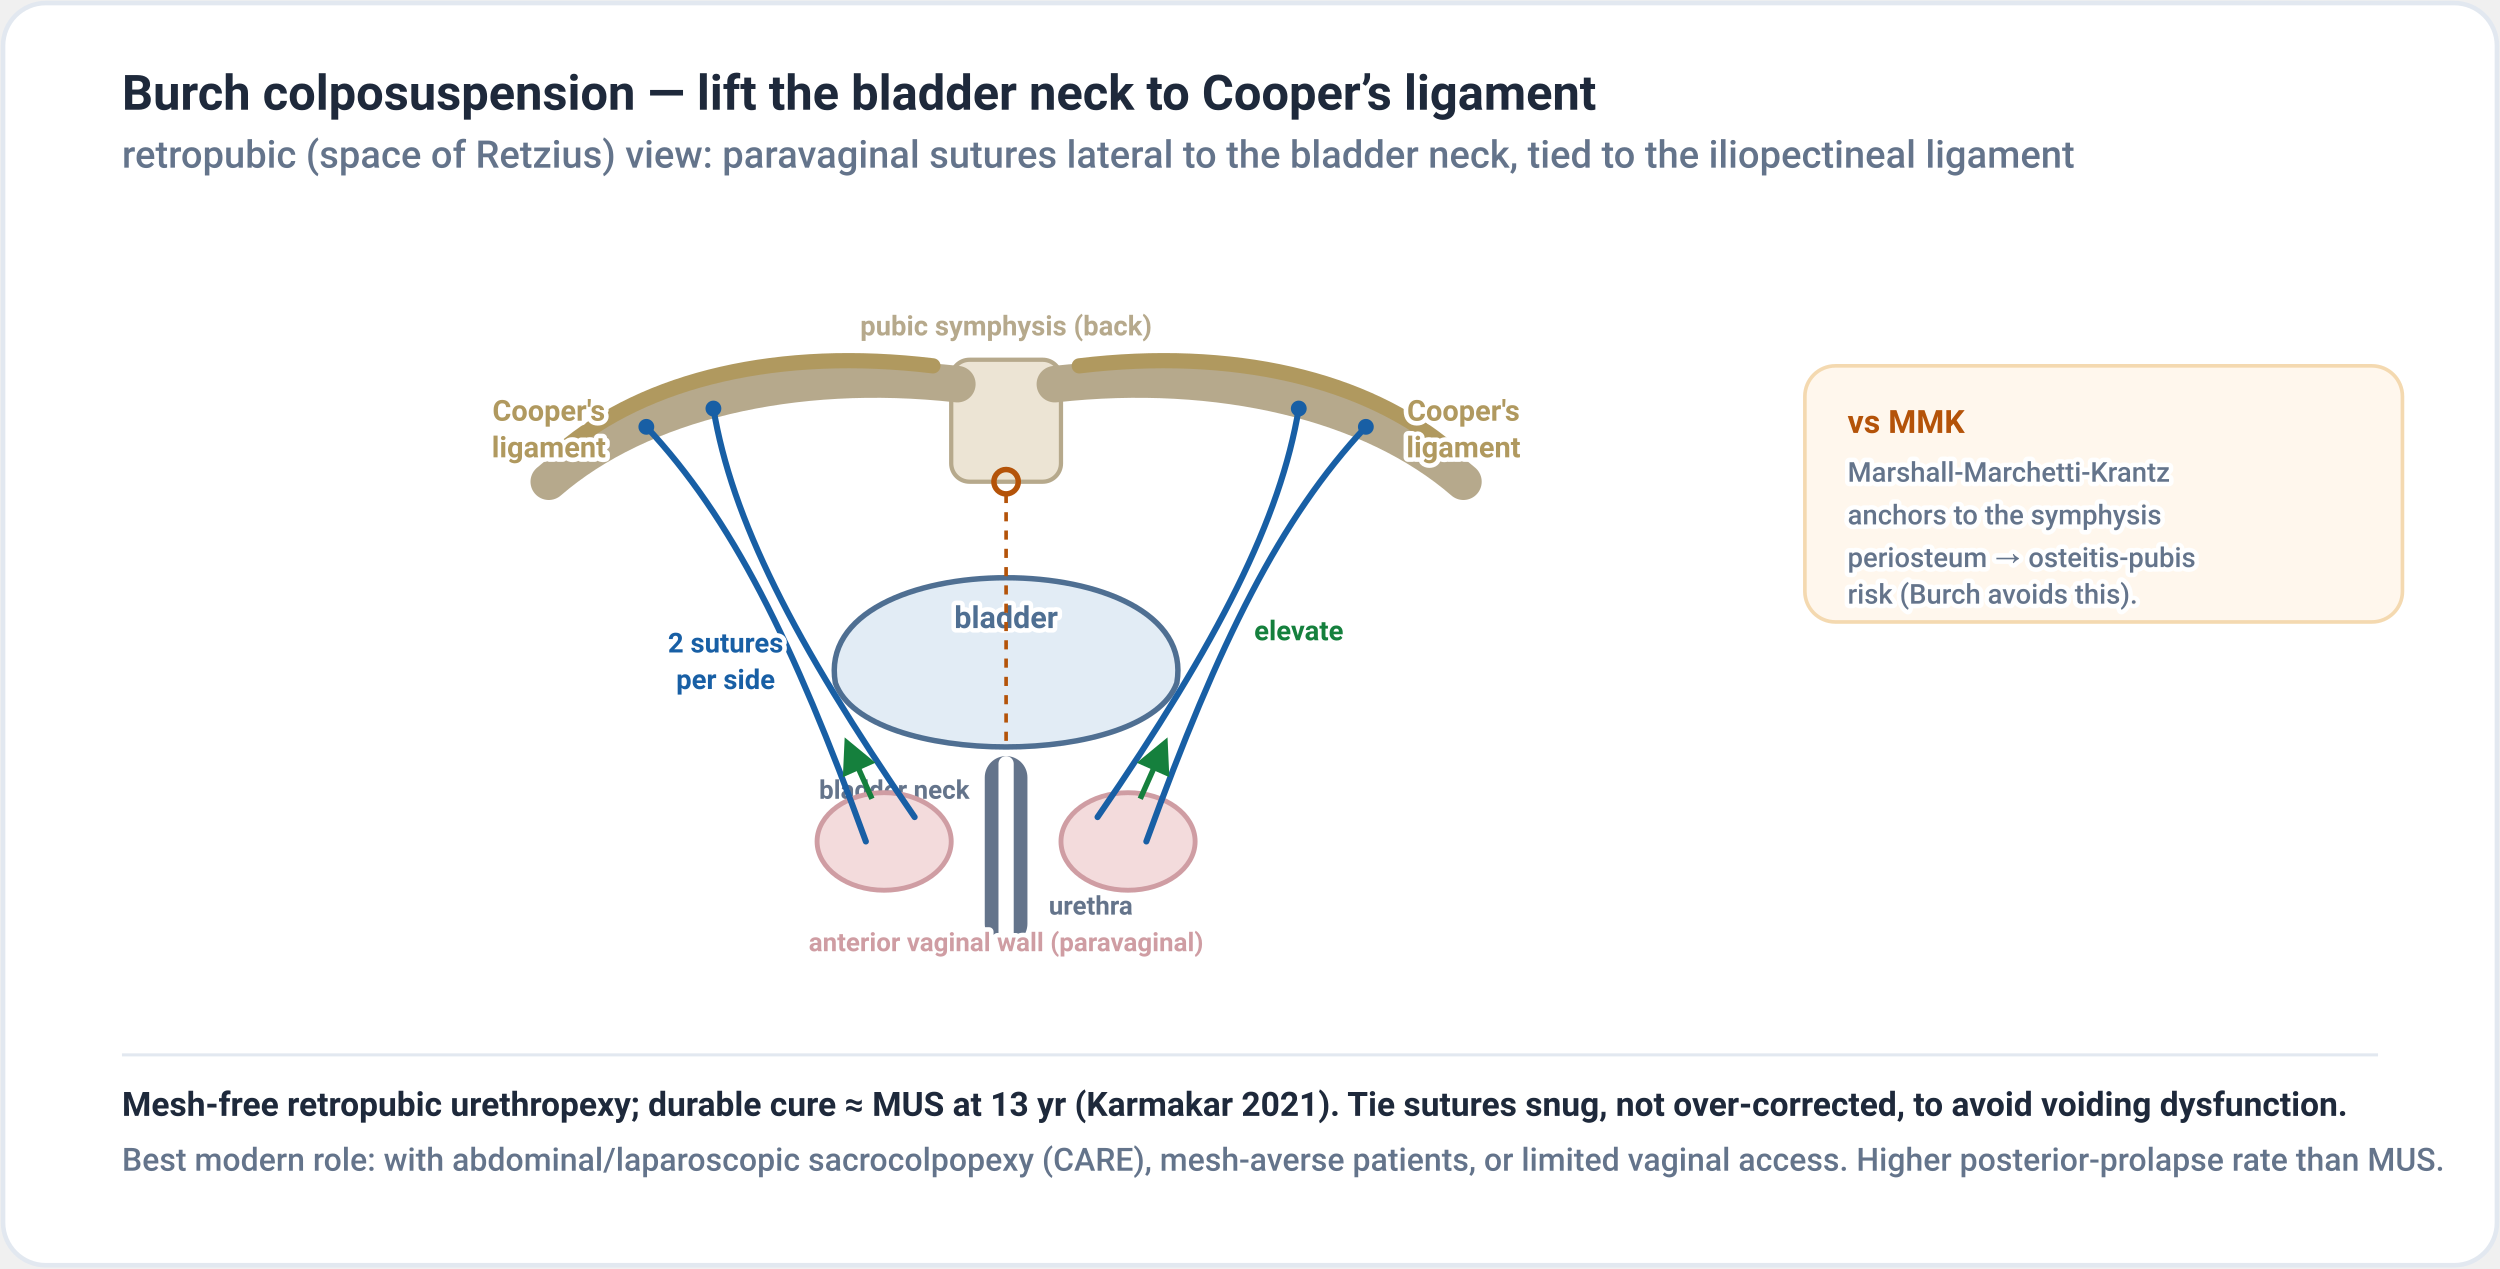
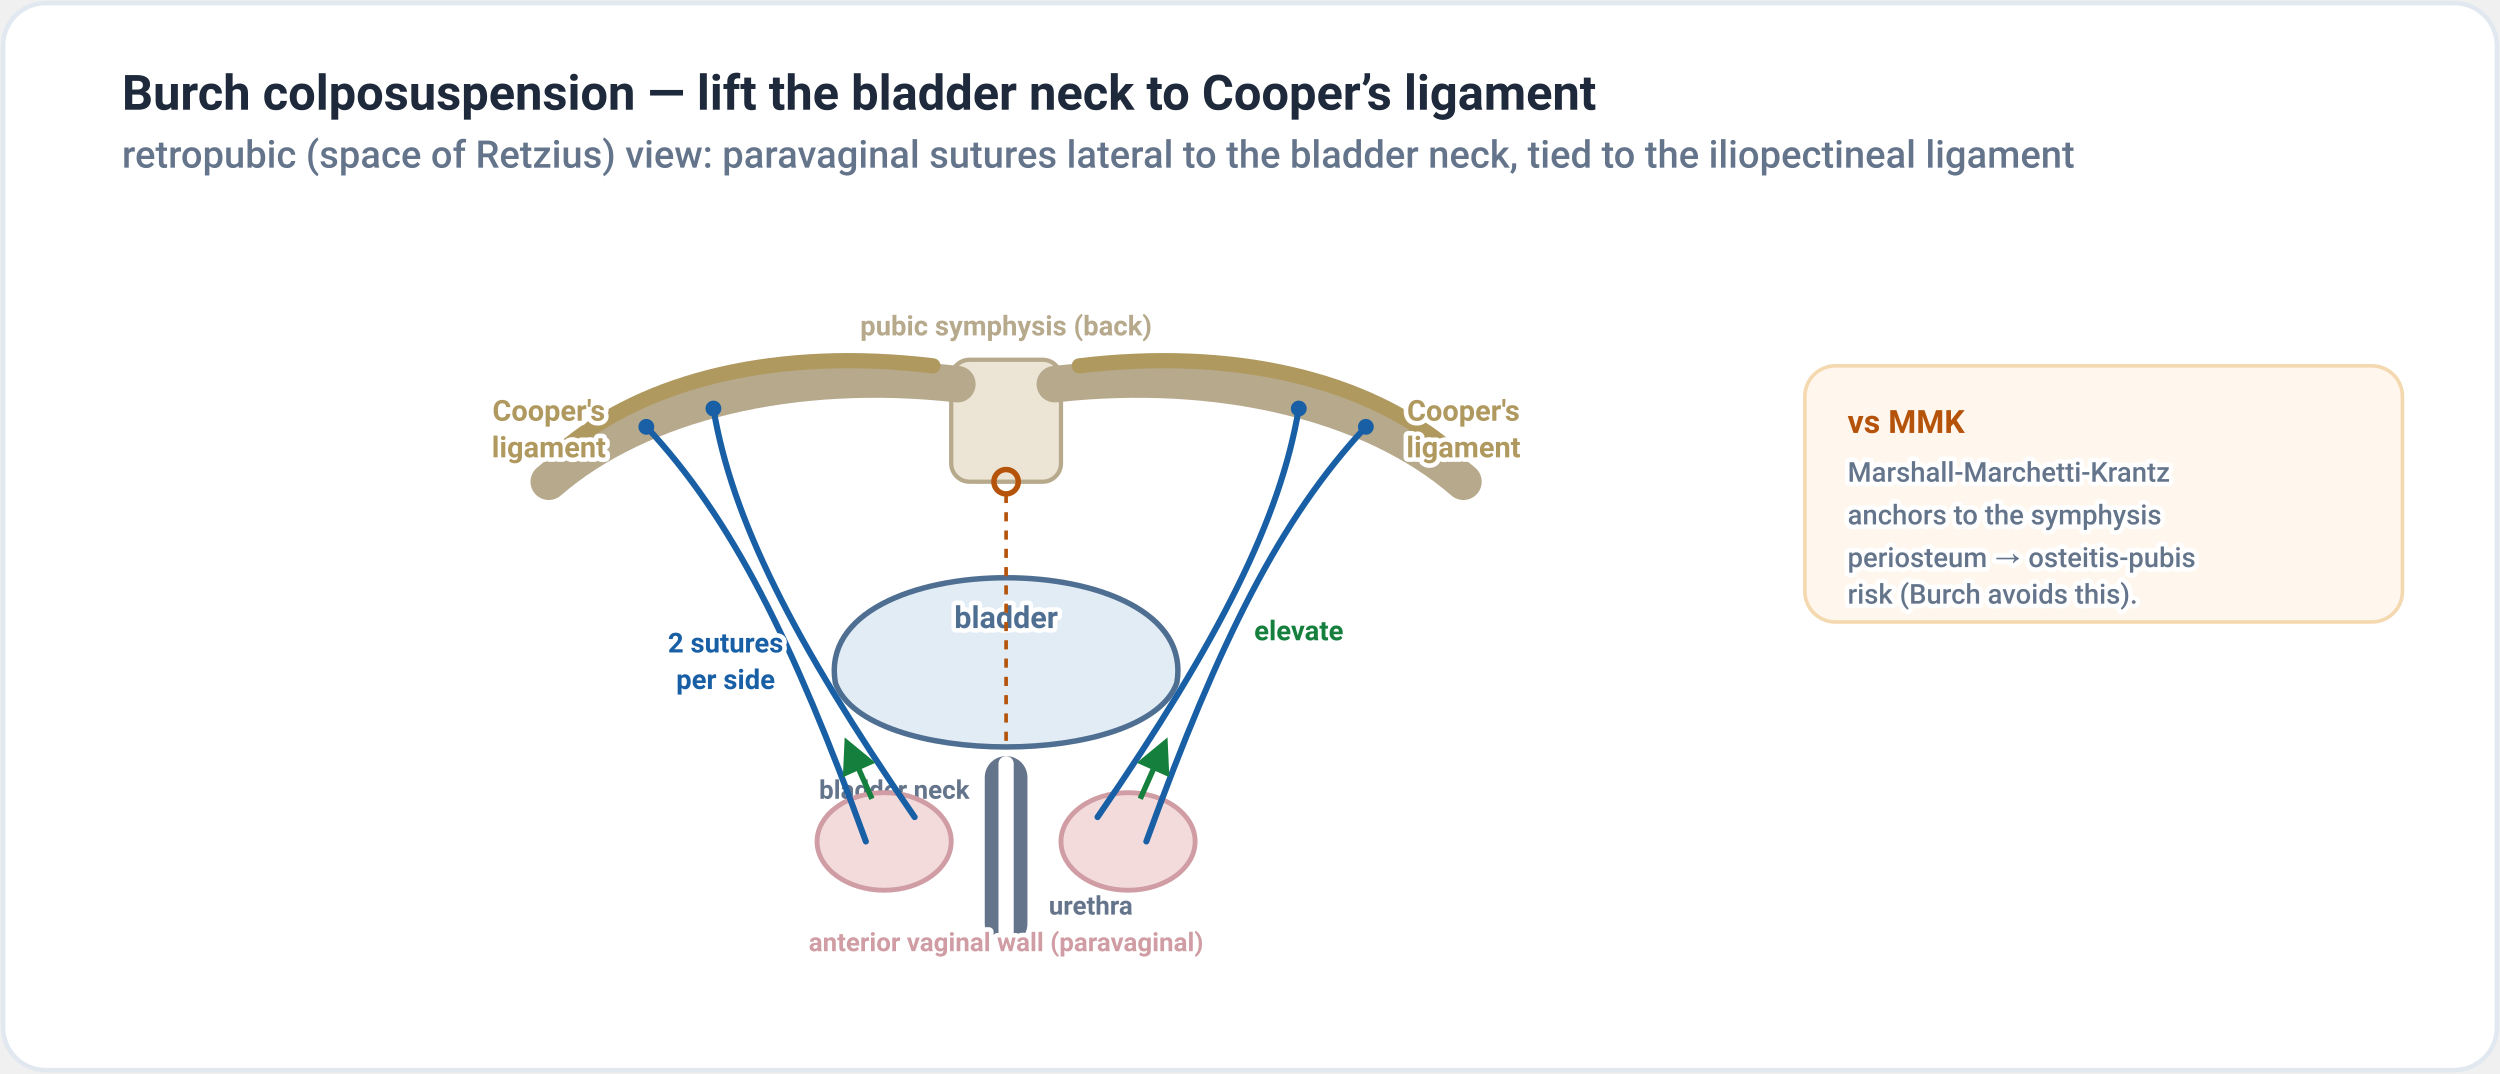
- <svg xmlns="http://www.w3.org/2000/svg" viewBox="0 0 820 416" width="820" height="416" role="img" aria-label="Burch colposuspension shown in a retropubic space-of-Retzius view. The back of the pubic symphysis is at top with the superior pubic rami sweeping laterally, each carrying Cooper's iliopectineal ligament. The bladder, bladder neck, and urethra lie in the midline. Two non-absorbable sutures per side pass through the anterior vaginal wall lateral to the bladder neck (paravaginal tissue) and are tied up to Cooper's ligament, elevating the bladder neck. A note contrasts the Marshall-Marchetti-Krantz procedure, which anchors to the pubic symphysis periosteum and risks osteitis pubis, which Burch avoids. Key: a mesh-free retropubic urethropexy with durable cure comparable to retropubic midurethral sling at 13 years, sutures tied snug and not over-corrected to avoid voiding dysfunction, best used at the time of sacrocolpopexy or in mesh-averse patients, with a higher posterior-prolapse rate than the midurethral sling, and cystoscopy is performed.">
+ <svg xmlns="http://www.w3.org/2000/svg" viewBox="0 0 820 352" width="820" height="352" role="img" aria-label="Burch colposuspension shown in a retropubic space-of-Retzius view. The back of the pubic symphysis is at top with the superior pubic rami sweeping laterally, each carrying Cooper's iliopectineal ligament. The bladder, bladder neck, and urethra lie in the midline. Two non-absorbable sutures per side pass through the anterior vaginal wall lateral to the bladder neck (paravaginal tissue) and are tied up to Cooper's ligament, elevating the bladder neck. A note contrasts the Marshall-Marchetti-Krantz procedure, which anchors to the pubic symphysis periosteum and risks osteitis pubis, which Burch avoids. Key: a mesh-free retropubic urethropexy with durable cure comparable to retropubic midurethral sling at 13 years, sutures tied snug and not over-corrected to avoid voiding dysfunction, best used at the time of sacrocolpopexy or in mesh-averse patients, with a higher posterior-prolapse rate than the midurethral sling, and cystoscopy is performed.">
  <defs>
    <marker id="bu" viewBox="0 0 10 10" refX="8" refY="5" markerWidth="6.5" markerHeight="6.5" orient="auto-start-reverse">
      <path d="M0,0 L10,5 L0,10 z" fill="#15803D" />
    </marker>
  </defs>
-   <rect x="1" y="1" width="818" height="414" rx="14" fill="#FFFFFF" stroke="#E2E8F0" stroke-width="1.5" />
+   <rect x="1" y="1" width="818" height="350" rx="14" fill="#FFFFFF" stroke="#E2E8F0" stroke-width="1.5" />
  <text x="40" y="36" text-anchor="start" font-family="-apple-system, 'Segoe UI', Roboto, Helvetica, Arial, sans-serif" font-size="16" font-weight="700" fill="#1E293B">Burch colposuspension — lift the bladder neck to Cooper’s ligament</text>
  <text x="40" y="55" text-anchor="start" font-family="-apple-system, 'Segoe UI', Roboto, Helvetica, Arial, sans-serif" font-size="12.5" font-weight="500" fill="#64748B">retropubic (space of Retzius) view: paravaginal sutures lateral to the bladder neck, tied to the iliopectineal ligament</text>
  <rect x="312" y="118" width="36" height="40" rx="6" fill="#ECE4D4" stroke="#B6A98C" stroke-width="1.4" />
  <text x="330" y="110" text-anchor="middle" font-family="-apple-system, 'Segoe UI', Roboto, Helvetica, Arial, sans-serif" font-size="9" font-weight="600" fill="#B6A98C" paint-order="stroke" stroke="#FFFFFF" stroke-width="3" stroke-linejoin="round">pubic symphysis (back)</text>
  <path d="M 314 126 C 260 120, 210 132, 180 158" fill="none" stroke="#B6A98C" stroke-width="12" stroke-linecap="round" />
  <path d="M 306 120 C 256 114, 212 124, 184 148" fill="none" stroke="#B0995F" stroke-width="5" stroke-linecap="round" />
  <path d="M 346 126 C 400 120, 450 132, 480 158" fill="none" stroke="#B6A98C" stroke-width="12" stroke-linecap="round" />
  <path d="M 354 120 C 404 114, 448 124, 476 148" fill="none" stroke="#B0995F" stroke-width="5" stroke-linecap="round" />
  <text x="180" y="138" text-anchor="middle" font-family="-apple-system, 'Segoe UI', Roboto, Helvetica, Arial, sans-serif" font-size="9.5" font-weight="700" fill="#B0995F" paint-order="stroke" stroke="#FFFFFF" stroke-width="3" stroke-linejoin="round">Cooper's</text>
  <text x="180" y="150" text-anchor="middle" font-family="-apple-system, 'Segoe UI', Roboto, Helvetica, Arial, sans-serif" font-size="9.5" font-weight="700" fill="#B0995F" paint-order="stroke" stroke="#FFFFFF" stroke-width="3" stroke-linejoin="round">ligament</text>
  <text x="480" y="138" text-anchor="middle" font-family="-apple-system, 'Segoe UI', Roboto, Helvetica, Arial, sans-serif" font-size="9.5" font-weight="700" fill="#B0995F" paint-order="stroke" stroke="#FFFFFF" stroke-width="3" stroke-linejoin="round">Cooper's</text>
  <text x="480" y="150" text-anchor="middle" font-family="-apple-system, 'Segoe UI', Roboto, Helvetica, Arial, sans-serif" font-size="9.5" font-weight="700" fill="#B0995F" paint-order="stroke" stroke="#FFFFFF" stroke-width="3" stroke-linejoin="round">ligament</text>
  <path d="M 274 224 C 266 178, 394 178, 386 224 C 376 252, 284 252, 274 224 Z" fill="#E2ECF5" stroke="#4F6F92" stroke-width="1.8" stroke-linejoin="round" />
  <text x="330" y="206" text-anchor="middle" font-family="-apple-system, 'Segoe UI', Roboto, Helvetica, Arial, sans-serif" font-size="10" font-weight="700" fill="#4F6F92" paint-order="stroke" stroke="#FFFFFF" stroke-width="3" stroke-linejoin="round">bladder</text>
  <rect x="323" y="248" width="14" height="62" rx="7" fill="#64748B" />
  <rect x="327.5" y="248" width="5" height="62" rx="2.5" fill="#FFFFFF" />
  <text x="344" y="300" text-anchor="start" font-family="-apple-system, 'Segoe UI', Roboto, Helvetica, Arial, sans-serif" font-size="8.5" font-weight="600" fill="#64748B" paint-order="stroke" stroke="#FFFFFF" stroke-width="3" stroke-linejoin="round">urethra</text>
  <text x="318" y="262" text-anchor="end" font-family="-apple-system, 'Segoe UI', Roboto, Helvetica, Arial, sans-serif" font-size="8.5" font-weight="700" fill="#64748B" paint-order="stroke" stroke="#FFFFFF" stroke-width="3" stroke-linejoin="round">bladder neck</text>
  <ellipse cx="290" cy="276" rx="22" ry="16" fill="#F3DBDC" stroke="#CF9DA3" stroke-width="1.6" />
  <ellipse cx="370" cy="276" rx="22" ry="16" fill="#F3DBDC" stroke="#CF9DA3" stroke-width="1.6" />
  <text x="330" y="312" text-anchor="middle" font-family="-apple-system, 'Segoe UI', Roboto, Helvetica, Arial, sans-serif" font-size="8.5" font-weight="700" fill="#CF9DA3" paint-order="stroke" stroke="#FFFFFF" stroke-width="3" stroke-linejoin="round">anterior vaginal wall (paravaginal)</text>
  <path d="M 300 268 C 260 210, 240 170, 234 134" fill="none" stroke="#185FA5" stroke-width="2" stroke-linecap="round" />
  <circle cx="234" cy="134" r="2.6" fill="#185FA5" />
  <path d="M 284 276 C 260 210, 240 170, 212 140" fill="none" stroke="#185FA5" stroke-width="2" stroke-linecap="round" />
  <circle cx="212" cy="140" r="2.6" fill="#185FA5" />
  <line x1="286 " y1="262" x2="278" y2="244" stroke="#15803D" stroke-width="1.8" marker-end="url(#bu)" />
  <path d="M 360 268 C 400 210, 420 170, 426 134" fill="none" stroke="#185FA5" stroke-width="2" stroke-linecap="round" />
  <circle cx="426" cy="134" r="2.6" fill="#185FA5" />
  <path d="M 376 276 C 400 210, 420 170, 448 140" fill="none" stroke="#185FA5" stroke-width="2" stroke-linecap="round" />
  <circle cx="448" cy="140" r="2.6" fill="#185FA5" />
  <line x1="374 " y1="262" x2="382" y2="244" stroke="#15803D" stroke-width="1.8" marker-end="url(#bu)" />
  <text x="238" y="214" text-anchor="middle" font-family="-apple-system, 'Segoe UI', Roboto, Helvetica, Arial, sans-serif" font-size="9" font-weight="700" fill="#185FA5" paint-order="stroke" stroke="#FFFFFF" stroke-width="3" stroke-linejoin="round">2 sutures</text>
  <text x="238" y="226" text-anchor="middle" font-family="-apple-system, 'Segoe UI', Roboto, Helvetica, Arial, sans-serif" font-size="9" font-weight="700" fill="#185FA5" paint-order="stroke" stroke="#FFFFFF" stroke-width="3" stroke-linejoin="round">per side</text>
  <text x="426" y="210" text-anchor="middle" font-family="-apple-system, 'Segoe UI', Roboto, Helvetica, Arial, sans-serif" font-size="9" font-weight="700" fill="#15803D" paint-order="stroke" stroke="#FFFFFF" stroke-width="3" stroke-linejoin="round">elevate</text>
  <circle cx="330" cy="158" r="4" fill="none" stroke="#B45309" stroke-width="1.8" />
  <line x1="330" y1="162" x2="330" y2="246" stroke="#B45309" stroke-width="1.2" stroke-dasharray="3 3" />
  <rect x="592" y="120" width="196" height="84" rx="10" fill="#FFF7ED" stroke="#F4D9B0" stroke-width="1.2" />
  <text x="606" y="142" text-anchor="start" font-family="-apple-system, 'Segoe UI', Roboto, Helvetica, Arial, sans-serif" font-size="10.5" font-weight="700" fill="#B45309">vs MMK</text>
  <text x="606" y="158" text-anchor="start" font-family="-apple-system, 'Segoe UI', Roboto, Helvetica, Arial, sans-serif" font-size="9" font-weight="500" fill="#64748B" paint-order="stroke" stroke="#FFFFFF" stroke-width="3" stroke-linejoin="round">Marshall-Marchetti-Krantz</text>
  <text x="606" y="172" text-anchor="start" font-family="-apple-system, 'Segoe UI', Roboto, Helvetica, Arial, sans-serif" font-size="9" font-weight="500" fill="#64748B" paint-order="stroke" stroke="#FFFFFF" stroke-width="3" stroke-linejoin="round">anchors to the symphysis</text>
  <text x="606" y="186" text-anchor="start" font-family="-apple-system, 'Segoe UI', Roboto, Helvetica, Arial, sans-serif" font-size="9" font-weight="500" fill="#64748B" paint-order="stroke" stroke="#FFFFFF" stroke-width="3" stroke-linejoin="round">periosteum → osteitis-pubis</text>
  <text x="606" y="198" text-anchor="start" font-family="-apple-system, 'Segoe UI', Roboto, Helvetica, Arial, sans-serif" font-size="9" font-weight="500" fill="#64748B" paint-order="stroke" stroke="#FFFFFF" stroke-width="3" stroke-linejoin="round">risk (Burch avoids this).</text>
-   <line x1="40" y1="346" x2="780" y2="346" stroke="#E2E8F0" stroke-width="1" />
-   <text x="40" y="366" text-anchor="start" font-family="-apple-system, 'Segoe UI', Roboto, Helvetica, Arial, sans-serif" font-size="11" font-weight="600" fill="#1E293B">Mesh-free retropubic urethropexy; durable cure ≈ MUS at 13 yr (Karmakar 2021). Tie sutures snug, not over-corrected, to avoid voiding dysfunction.</text>
-   <text x="40" y="384" text-anchor="start" font-family="-apple-system, 'Segoe UI', Roboto, Helvetica, Arial, sans-serif" font-size="10.5" font-weight="500" fill="#64748B">Best modern role: with abdominal/laparoscopic sacrocolpopexy (CARE), mesh-averse patients, or limited vaginal access. Higher posterior-prolapse rate than MUS.</text>
</svg>
